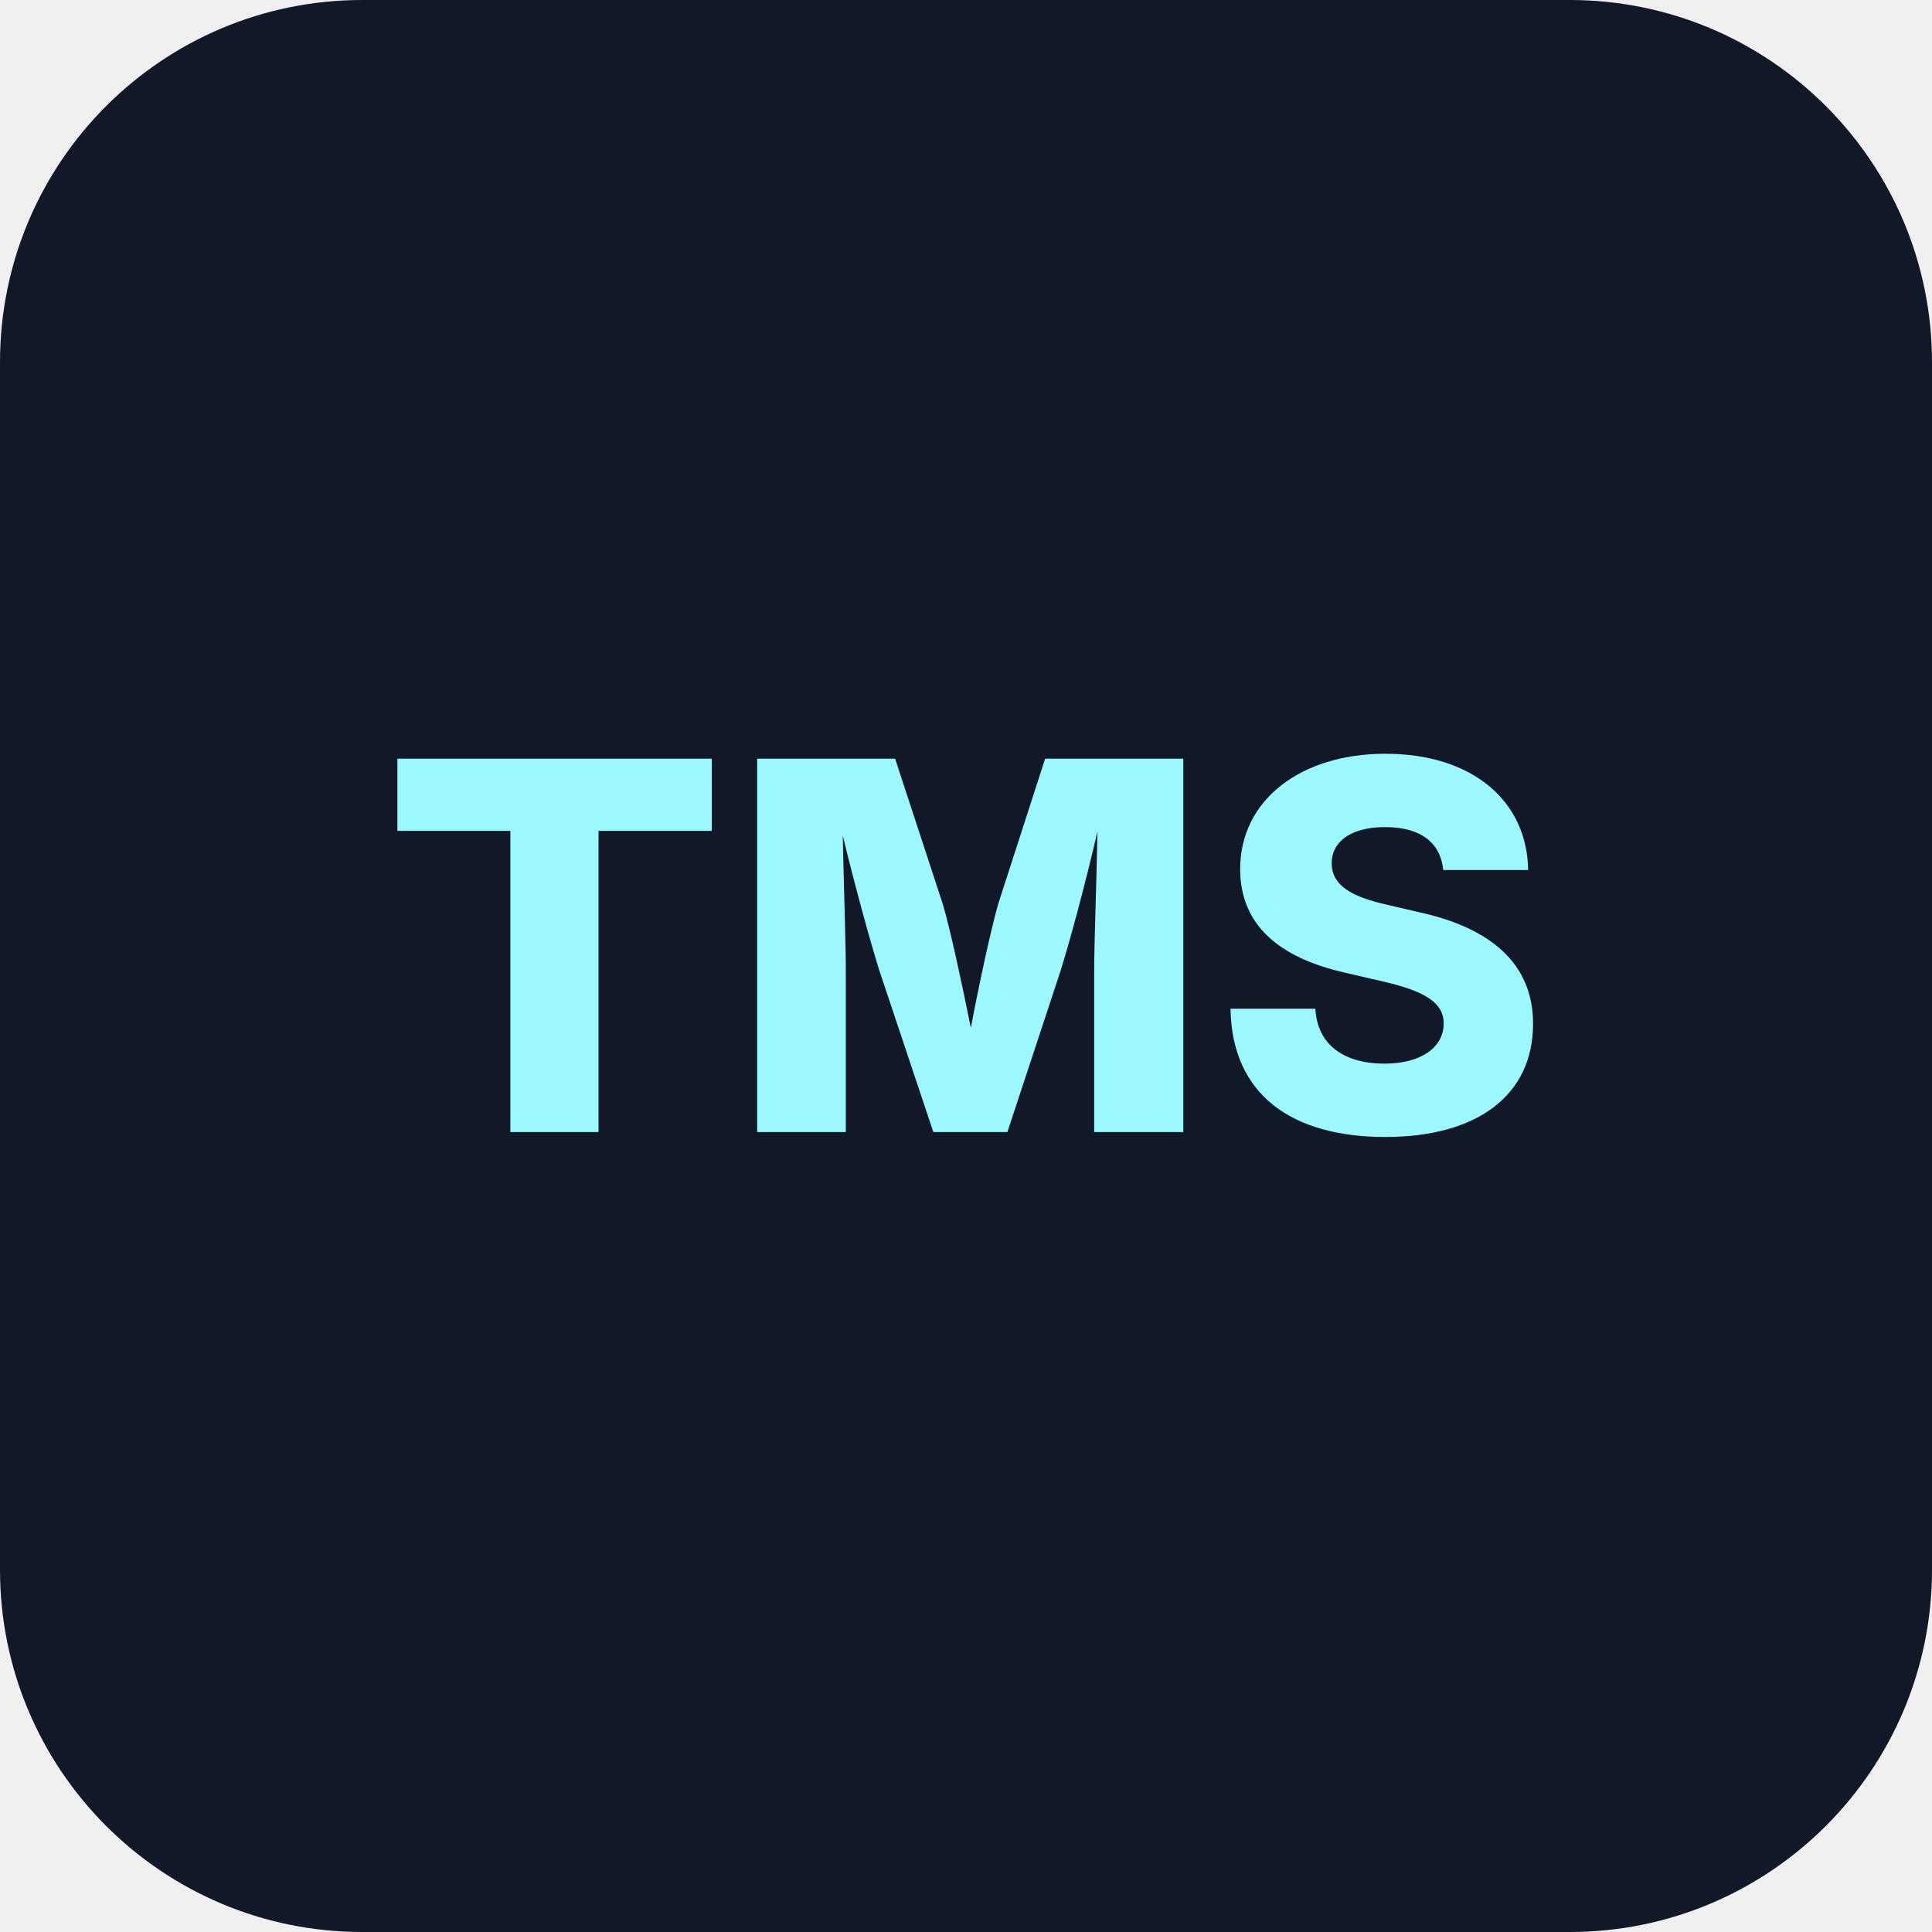
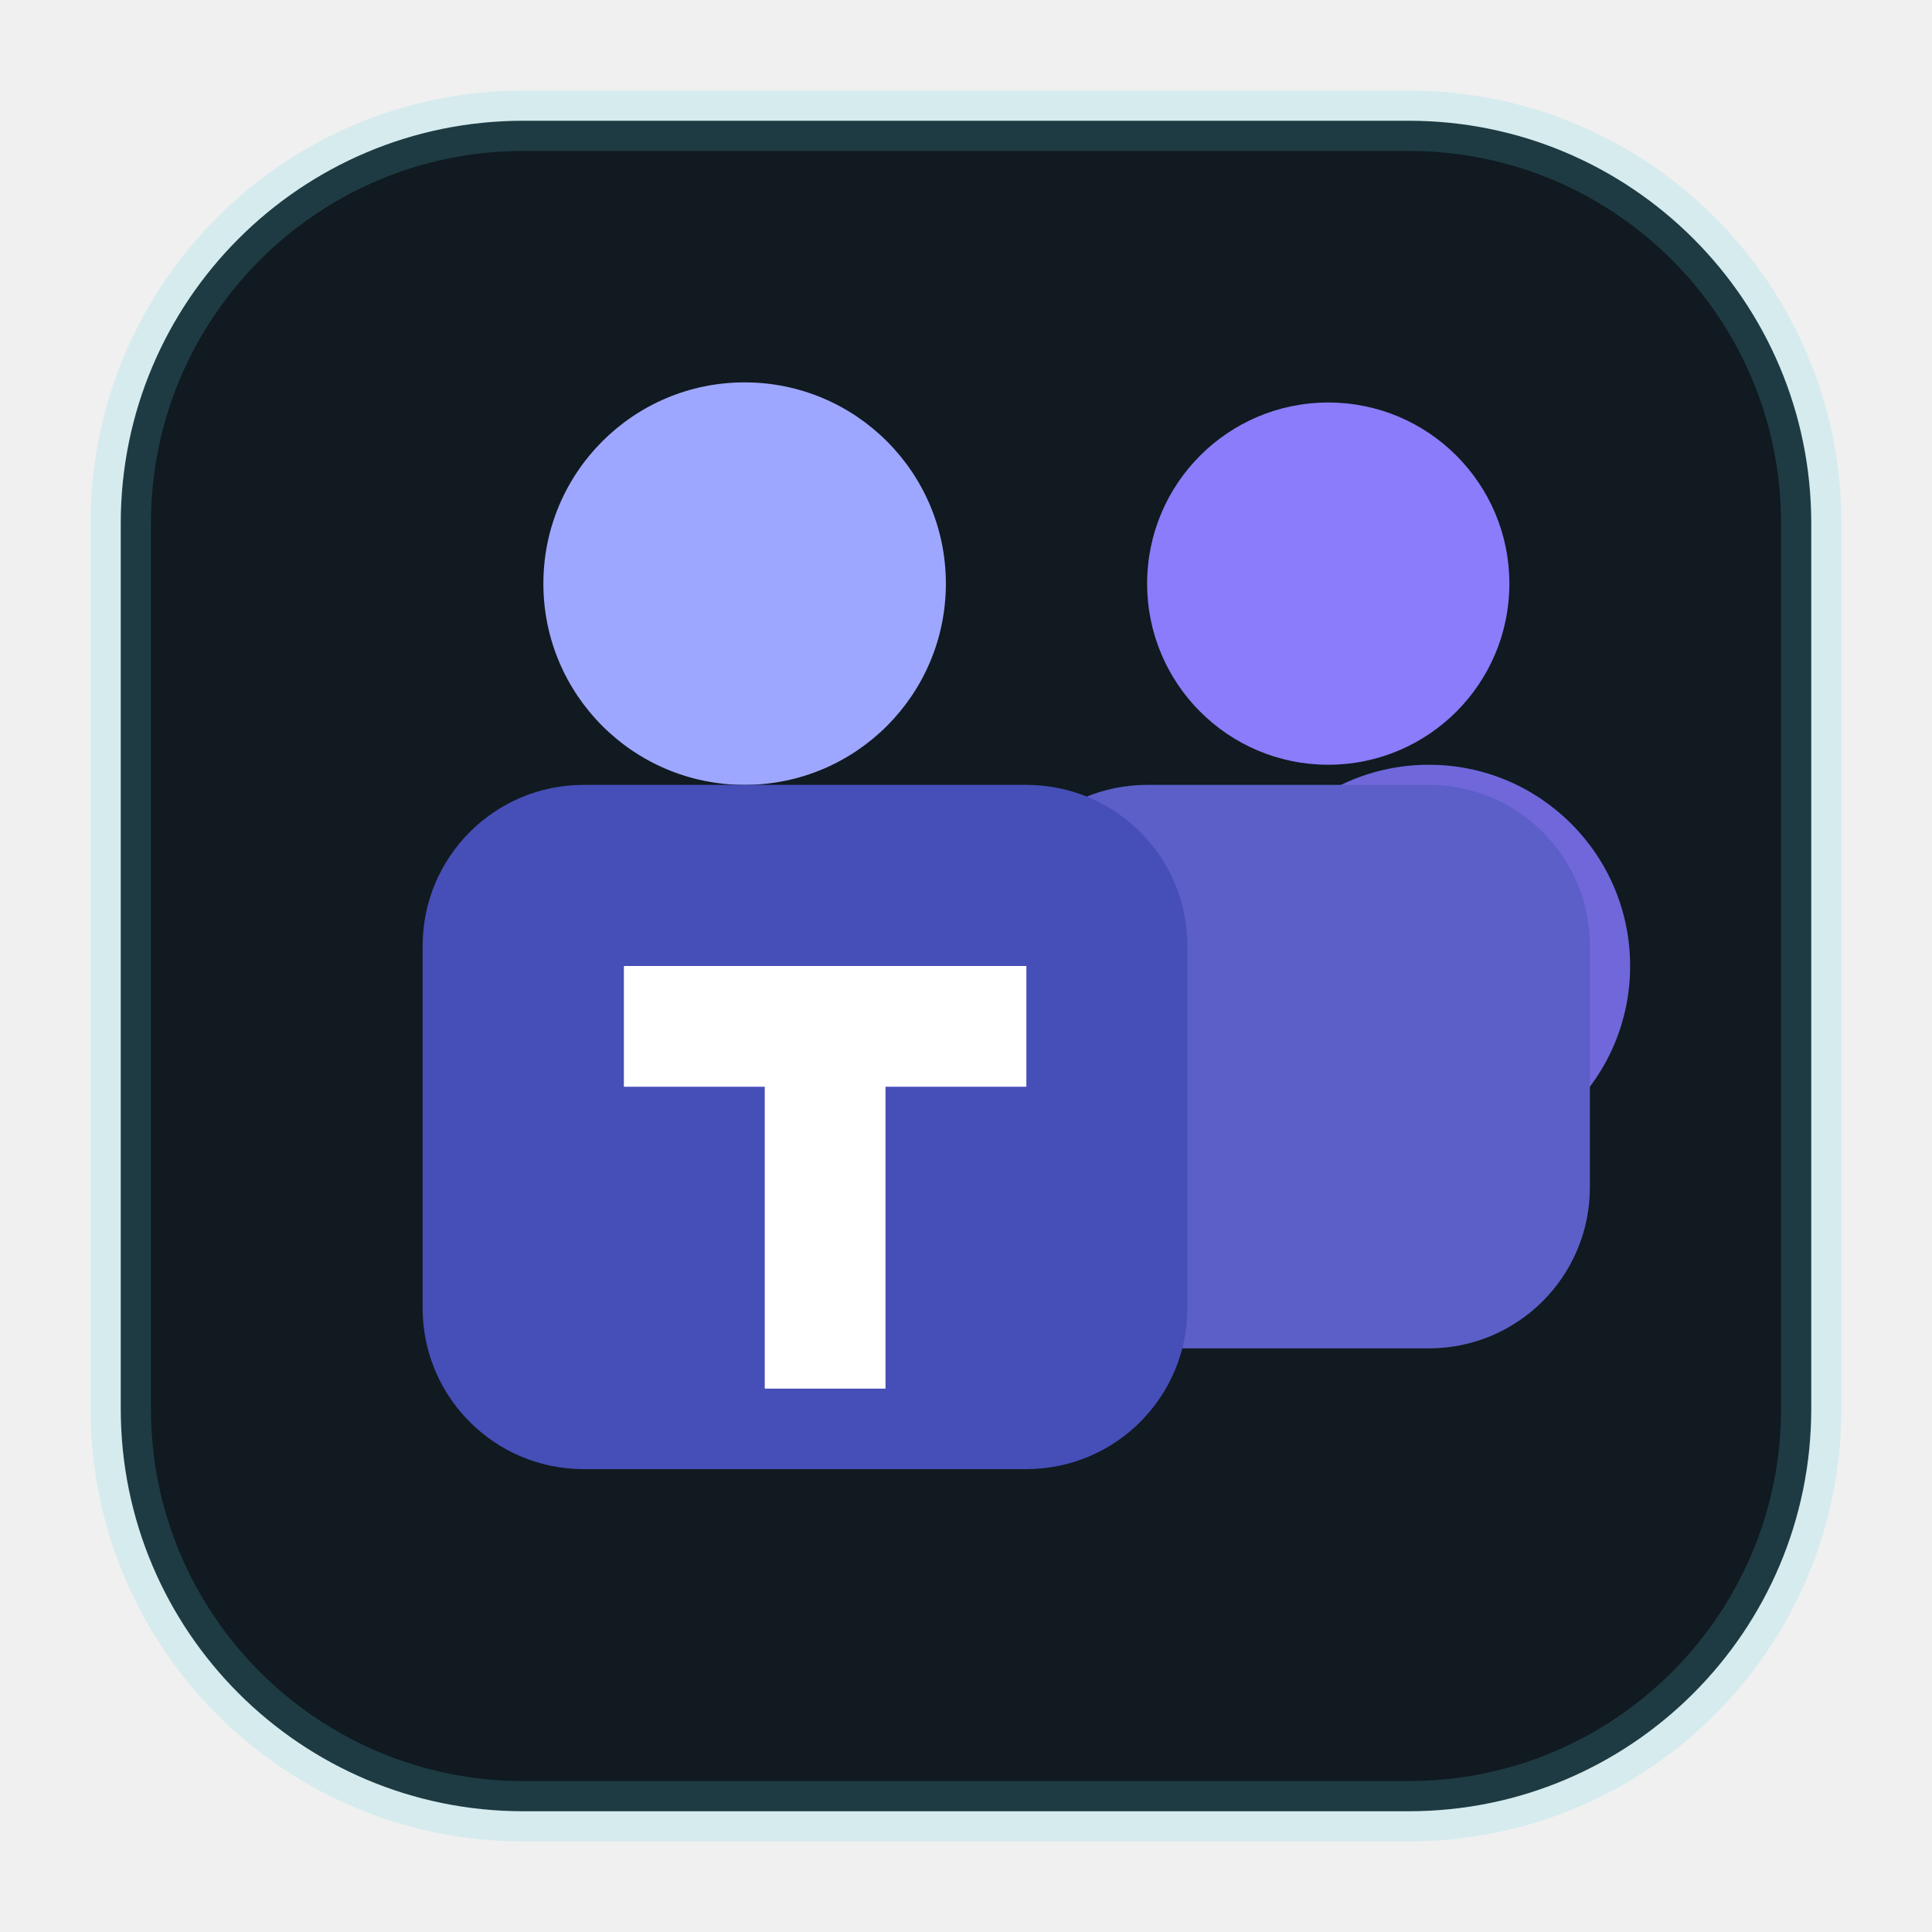
- <svg xmlns="http://www.w3.org/2000/svg" viewBox="0 0 128 128" role="img" aria-label="TMS">
-   <rect width="128" height="128" rx="24" fill="#111827" />
-   <text x="64" y="75" text-anchor="middle" font-family="Inter, Arial, sans-serif" font-size="34" font-weight="800" fill="#9df7ff">TMS</text>
+ <svg xmlns="http://www.w3.org/2000/svg" viewBox="0 0 96 96" role="img" aria-label="Microsoft Teams icon">
+   <rect x="6" y="6" width="84" height="84" rx="20" fill="#101A20" />
+   <circle cx="66" cy="29" r="9" fill="#8B7CFB" />
+   <circle cx="71" cy="48" r="10" fill="#7A6FF0" opacity=".9" />
+   <rect x="49" y="39" width="30" height="28" rx="8" fill="#5B5FC7" />
+   <circle cx="37" cy="29" r="10" fill="#9EA7FF" />
+   <rect x="21" y="39" width="38" height="34" rx="8" fill="#464EB8" />
+   <path d="M31 48h20v6h-7v15h-6V54h-7Z" fill="#FFFFFF" />
+   <rect x="6" y="6" width="84" height="84" rx="20" fill="none" stroke="#5FD4E5" stroke-opacity=".18" stroke-width="3" />
</svg>
